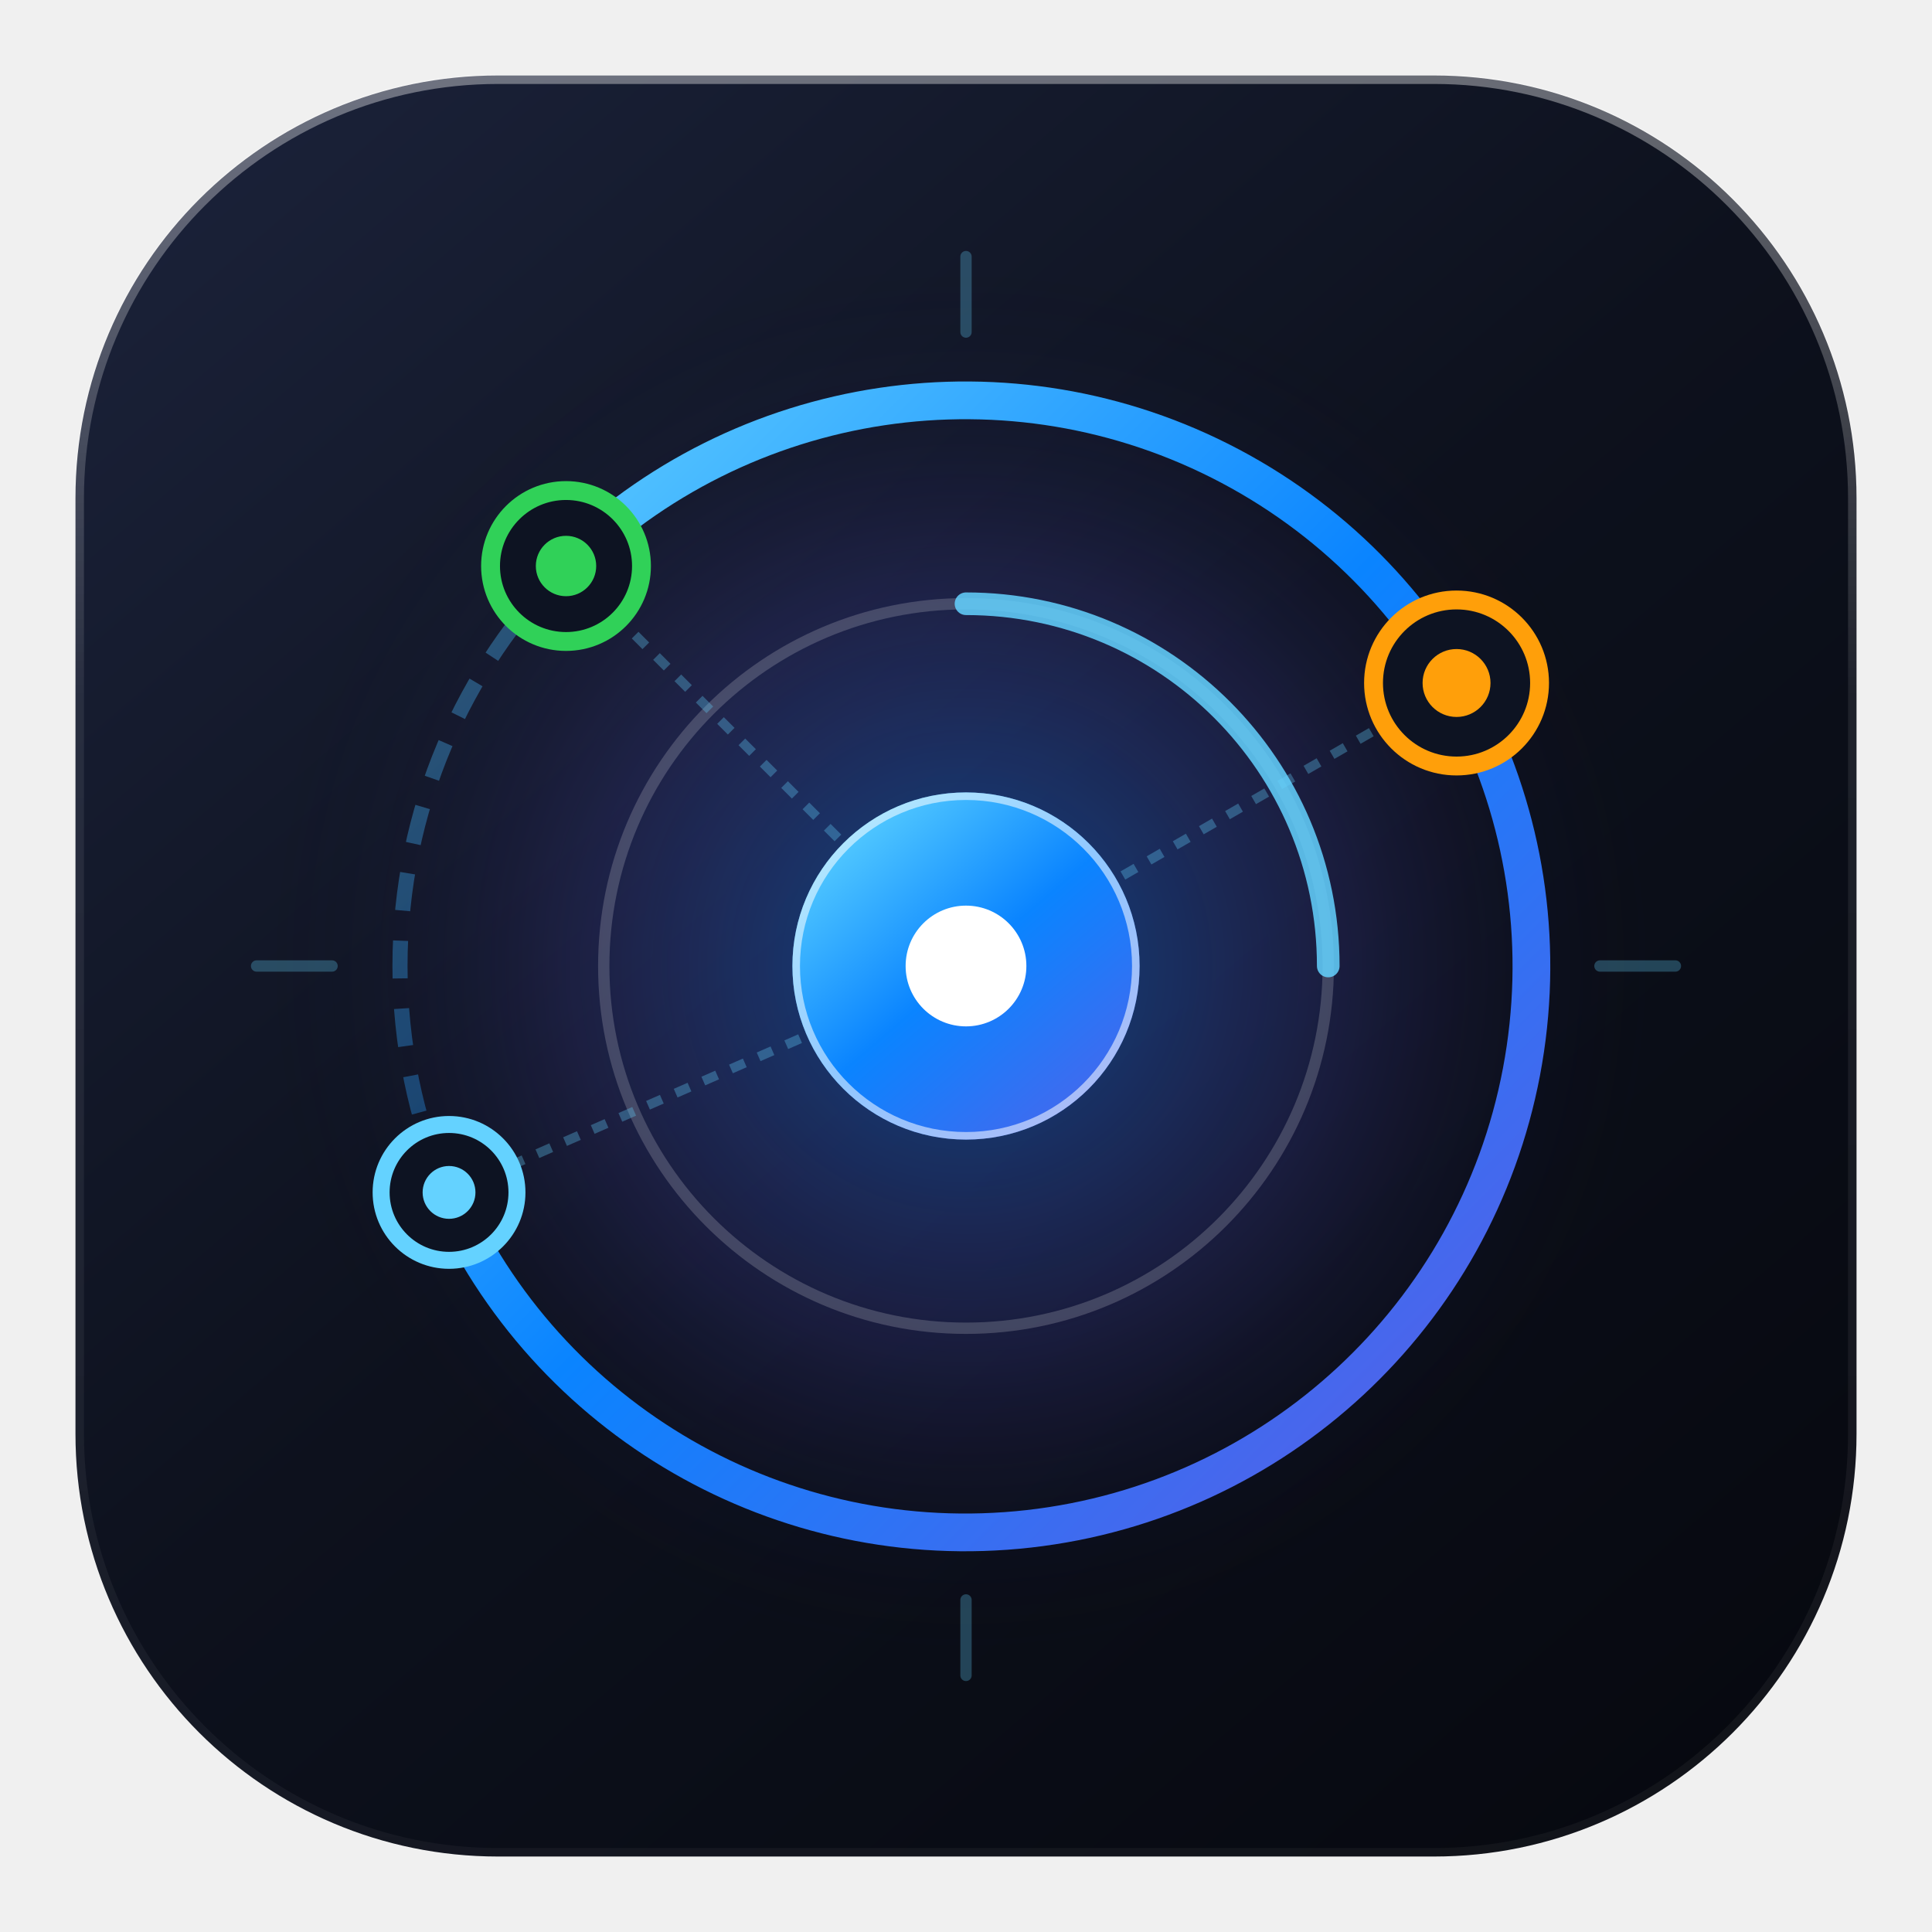
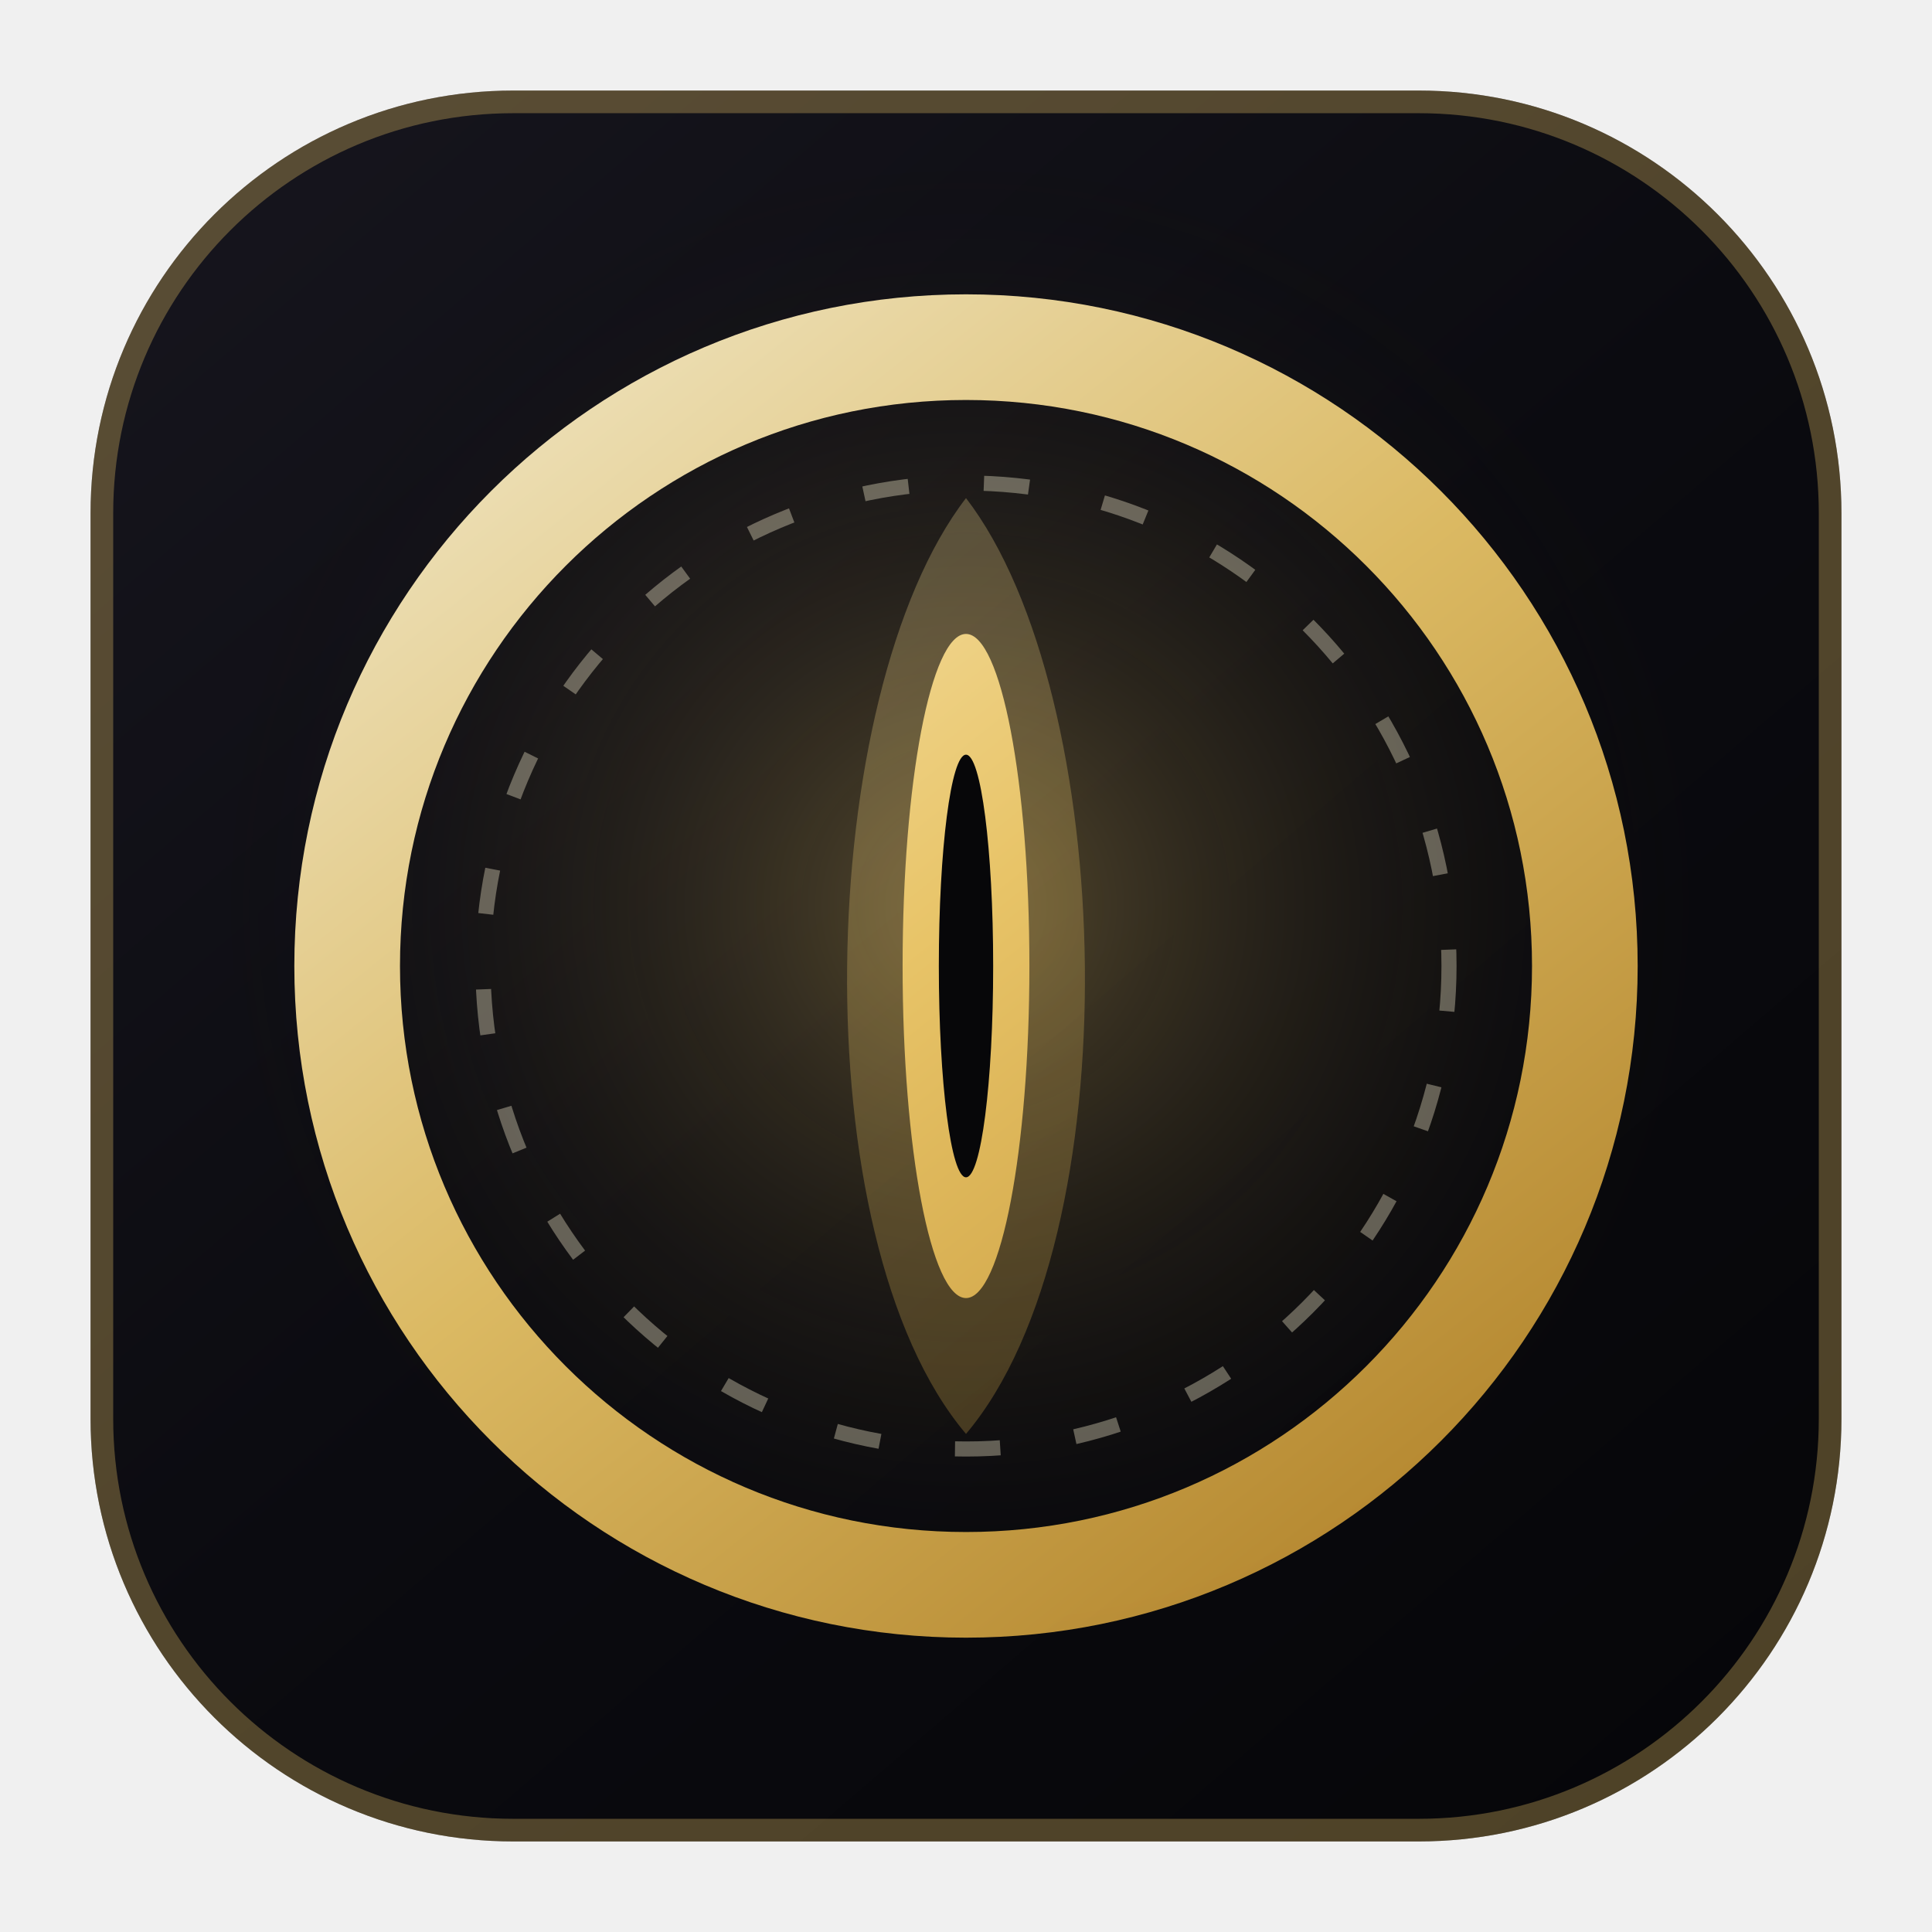
<svg xmlns="http://www.w3.org/2000/svg" viewBox="0 0 512 512" fill="none">
  <defs>
    <linearGradient id="bgGrad" x1="64" y1="32" x2="448" y2="480" gradientUnits="userSpaceOnUse">
-       <stop offset="0%" stop-color="#1A2138" />
-       <stop offset="48%" stop-color="#0D111D" />
-       <stop offset="100%" stop-color="#070910" />
+       <stop offset="0%" stop-color="#16151D" />
+       <stop offset="50%" stop-color="#0B0B10" />
+       <stop offset="100%" stop-color="#060609" />
    </linearGradient>
-     <radialGradient id="coreGlow" cx="256" cy="256" r="190" gradientUnits="userSpaceOnUse">
-       <stop offset="0%" stop-color="#0A84FF" stop-opacity="0.48" />
-       <stop offset="55%" stop-color="#5E5CE6" stop-opacity="0.16" />
+     <radialGradient id="coreGlow" cx="256" cy="240" r="208" gradientUnits="userSpaceOnUse">
+       <stop offset="0%" stop-color="#E8C468" stop-opacity="0.34" />
      <stop offset="100%" stop-color="#000000" stop-opacity="0" />
    </radialGradient>
-     <linearGradient id="orbitStroke" x1="112" y1="112" x2="400" y2="400" gradientUnits="userSpaceOnUse">
-       <stop offset="0%" stop-color="#64D2FF" />
-       <stop offset="50%" stop-color="#0A84FF" />
-       <stop offset="100%" stop-color="#5E5CE6" />
-     </linearGradient>
-     <linearGradient id="centerCore" x1="208" y1="200" x2="304" y2="312" gradientUnits="userSpaceOnUse">
-       <stop offset="0%" stop-color="#7AF0FF" />
-       <stop offset="50%" stop-color="#0A84FF" />
-       <stop offset="100%" stop-color="#5E5CE6" />
-     </linearGradient>
-     <linearGradient id="rimLight" x1="256" y1="16" x2="256" y2="496" gradientUnits="userSpaceOnUse">
-       <stop offset="0%" stop-color="#FFFFFF" stop-opacity="0.38" />
-       <stop offset="35%" stop-color="#FFFFFF" stop-opacity="0.08" />
-       <stop offset="100%" stop-color="#FFFFFF" stop-opacity="0.04" />
+     <linearGradient id="ringGold" x1="112" y1="72" x2="400" y2="432" gradientUnits="userSpaceOnUse">
+       <stop offset="0%" stop-color="#FFF6D6" />
+       <stop offset="48%" stop-color="#E8C468" />
+       <stop offset="100%" stop-color="#B88628" />
    </linearGradient>
  </defs>
-   <rect x="20" y="20" width="472" height="472" rx="112" fill="url(#bgGrad)" />
-   <rect x="20" y="20" width="472" height="472" rx="112" fill="url(#coreGlow)" />
-   <rect x="21" y="21" width="470" height="470" rx="111" stroke="url(#rimLight)" stroke-width="2.5" />
-   <g stroke="#64D2FF" stroke-opacity="0.28" stroke-width="3" stroke-linecap="round">
-     <line x1="256" y1="68" x2="256" y2="88" />
-     <line x1="256" y1="424" x2="256" y2="444" />
-     <line x1="68" y1="256" x2="88" y2="256" />
-     <line x1="424" y1="256" x2="444" y2="256" />
-   </g>
-   <circle cx="256" cy="256" r="150" stroke="url(#orbitStroke)" stroke-opacity="0.35" stroke-width="4" stroke-dasharray="10 8" />
-   <path d="M 149.9 149.9 A 150 150 0 1 1 118.4 316.2" stroke="url(#orbitStroke)" stroke-width="10" stroke-linecap="round" />
-   <circle cx="256" cy="256" r="96" stroke="#FFFFFF" stroke-opacity="0.18" stroke-width="3" />
-   <path d="M 256 160 A 96 96 0 0 1 352 256" stroke="#64D2FF" stroke-opacity="0.85" stroke-width="6" stroke-linecap="round" />
-   <g stroke="#64D2FF" stroke-opacity="0.32" stroke-width="2.5" stroke-dasharray="4 4">
-     <line x1="256" y1="256" x2="150" y2="150" />
-     <line x1="256" y1="256" x2="386" y2="181" />
-     <line x1="256" y1="256" x2="119" y2="316" />
-   </g>
-   <circle cx="256" cy="256" r="46" fill="url(#centerCore)" />
-   <circle cx="256" cy="256" r="45" stroke="#FFFFFF" stroke-opacity="0.55" stroke-width="2" />
-   <circle cx="256" cy="256" r="16" fill="#FFFFFF" />
-   <circle cx="150" cy="150" r="20" fill="#0D1322" stroke="#30D158" stroke-width="5" />
-   <circle cx="150" cy="150" r="8" fill="#30D158" />
-   <circle cx="386" cy="181" r="22" fill="#0D1322" stroke="#FF9F0A" stroke-width="5" />
-   <circle cx="386" cy="181" r="9" fill="#FF9F0A" />
-   <circle cx="119" cy="316" r="18" fill="#0D1322" stroke="#64D2FF" stroke-width="4.5" />
-   <circle cx="119" cy="316" r="7" fill="#64D2FF" />
+   <rect x="24" y="24" width="464" height="464" rx="112" fill="url(#bgGrad)" />
+   <rect x="24" y="24" width="464" height="464" rx="112" fill="url(#coreGlow)" />
+   <rect x="27" y="27" width="458" height="458" rx="109" stroke="#E8C468" stroke-opacity="0.32" stroke-width="6" />
+   <circle cx="256" cy="256" r="164" stroke="url(#ringGold)" stroke-width="28" stroke-opacity="0.94" />
+   <circle cx="256" cy="256" r="128" stroke="#FFF6D6" stroke-width="4" stroke-opacity="0.35" stroke-dasharray="12 20" />
+   <path d="M256 132 C296 184 300 328 256 380 C212 328 216 184 256 132 Z" fill="url(#ringGold)" fill-opacity="0.28" />
+   <ellipse cx="256" cy="256" rx="16.8" ry="88" fill="url(#ringGold)" />
+   <ellipse cx="256" cy="256" rx="7.2" ry="56" fill="#070709" />
</svg>
